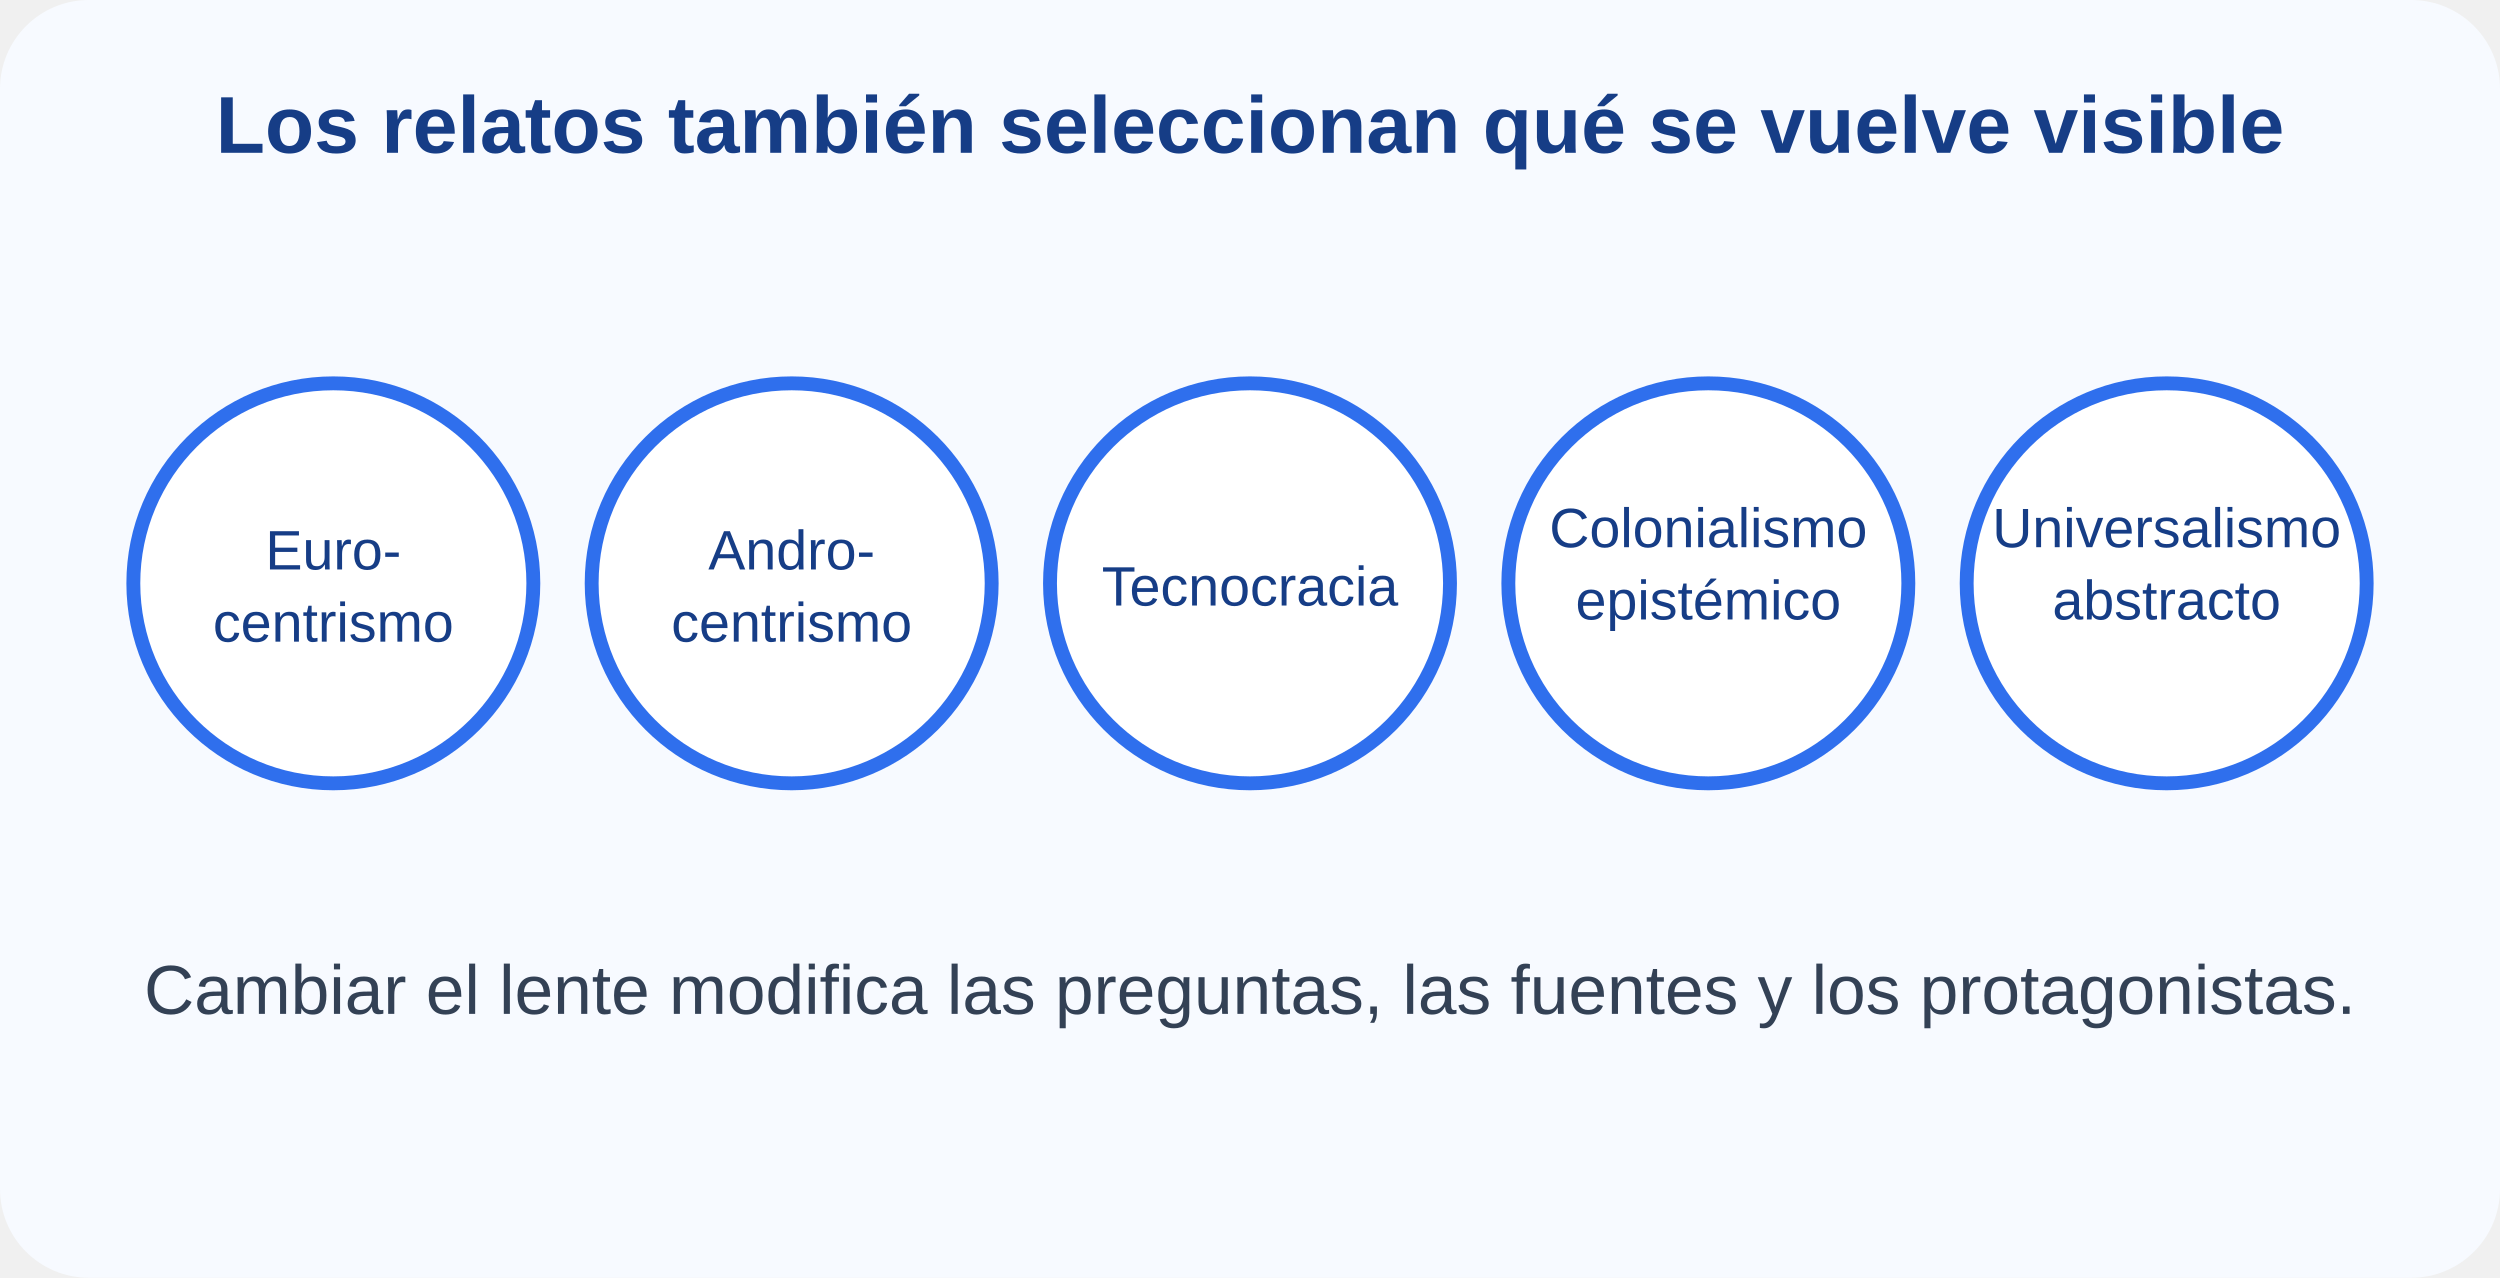
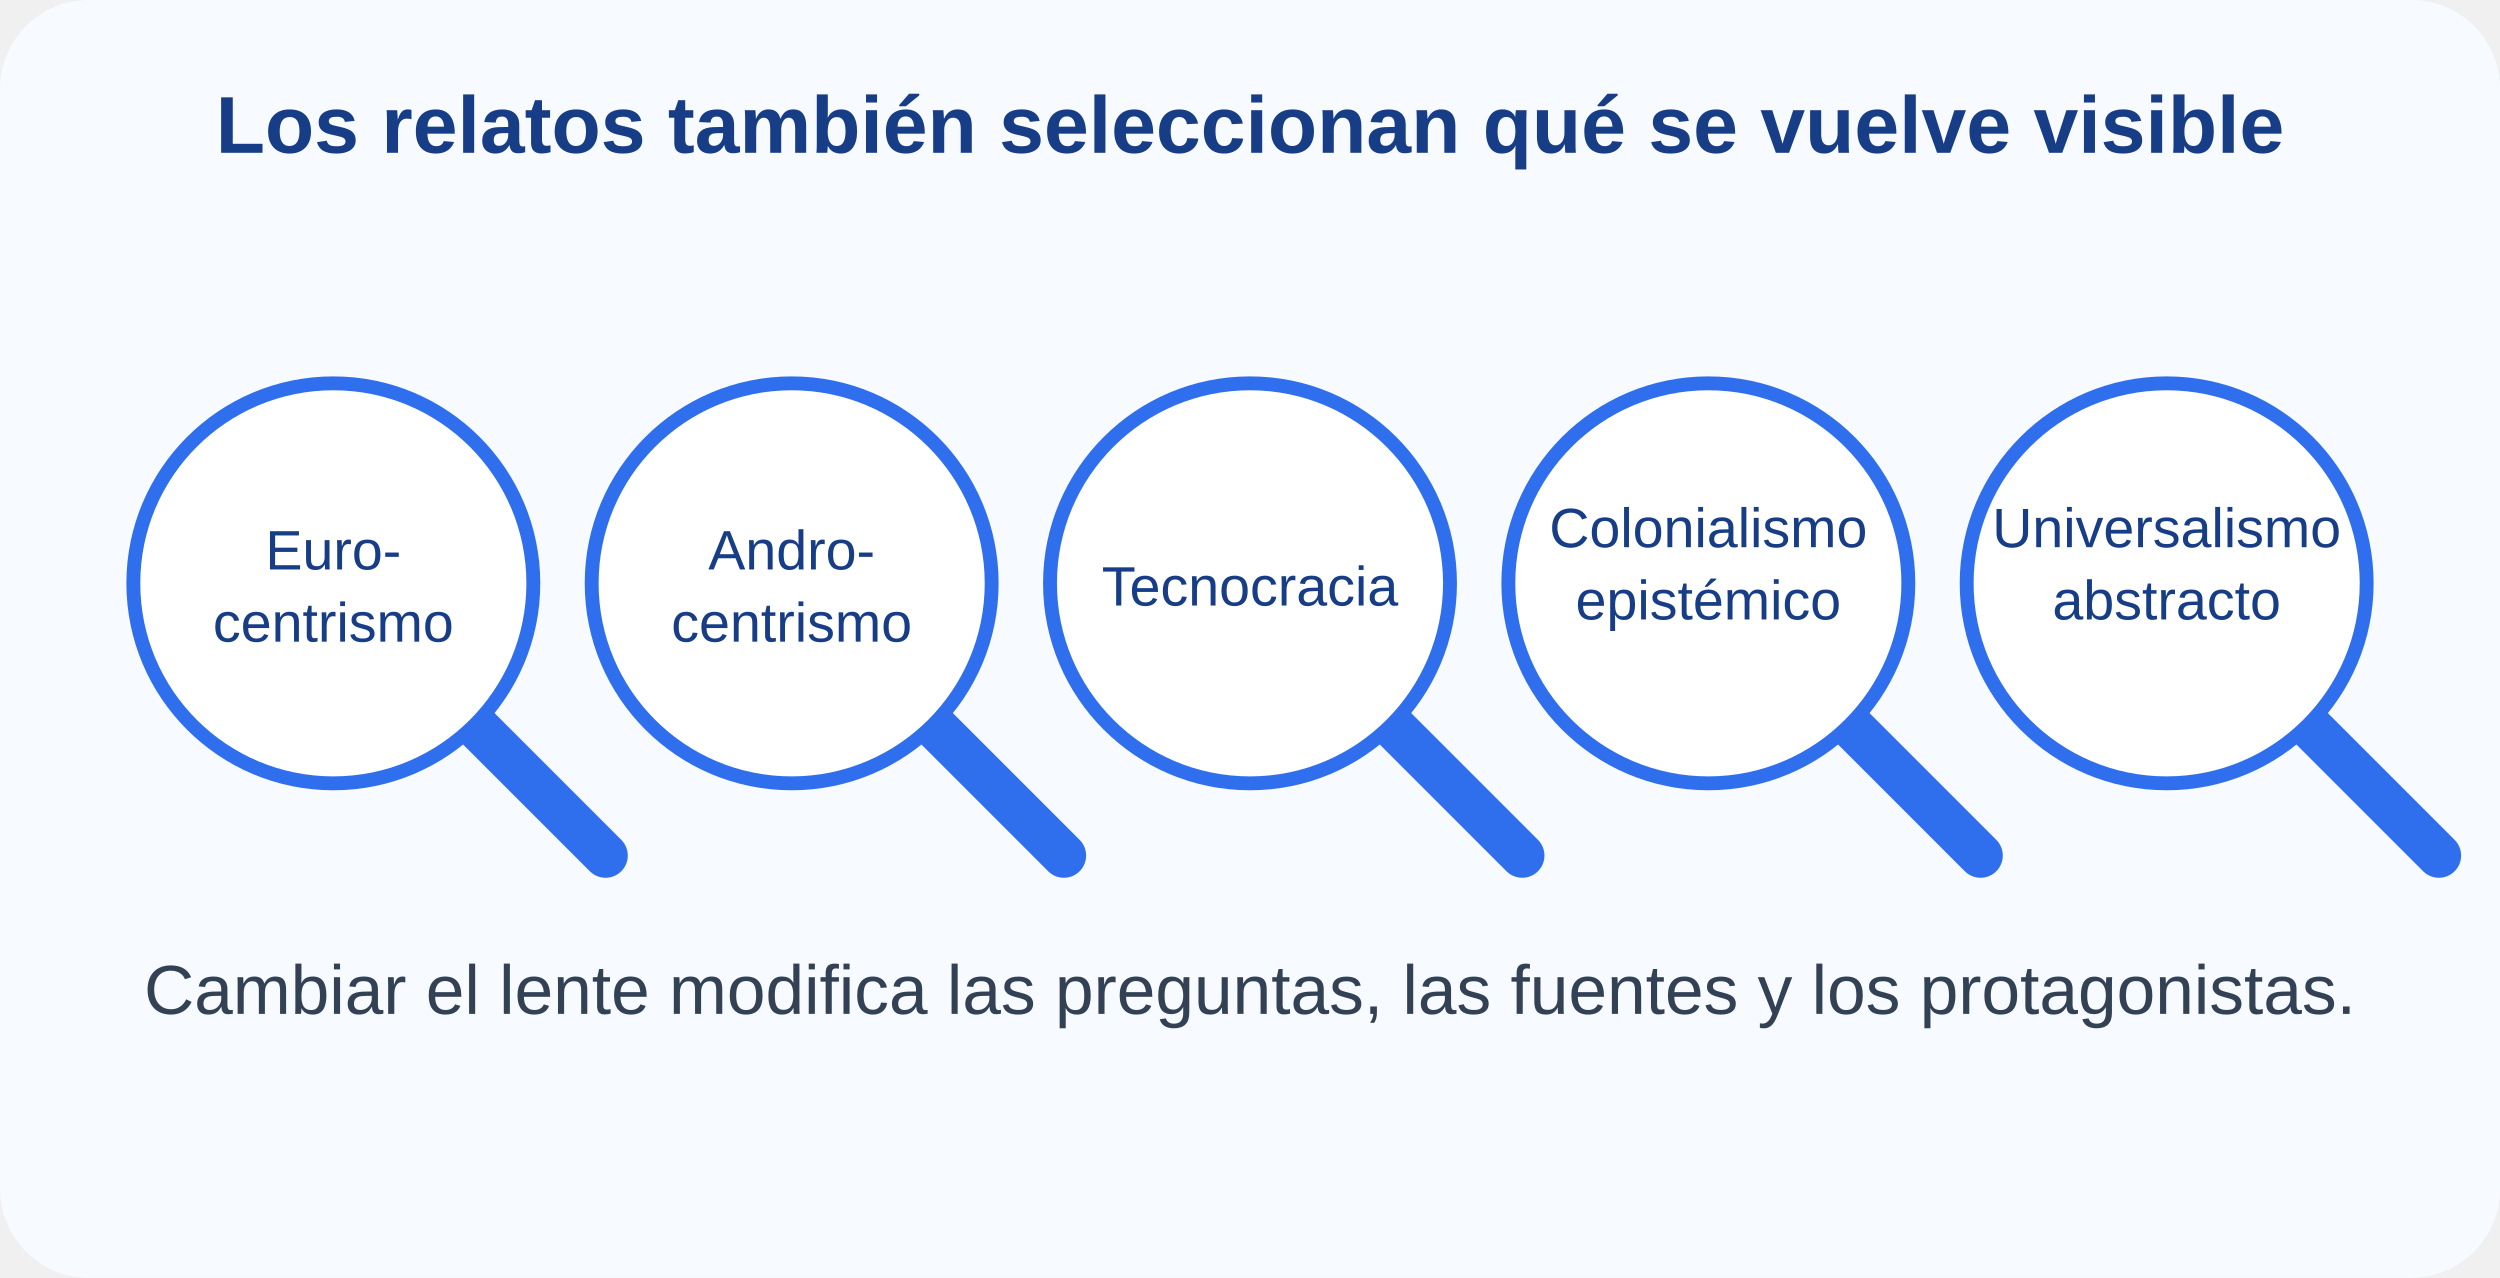
<svg xmlns="http://www.w3.org/2000/svg" viewBox="0 0 900 460" role="img" aria-labelledby="t d">
  <rect width="900" height="460" rx="32" fill="#f7faff" />
  <g font-family="Arial" text-anchor="middle">
-     <text x="450" y="55" font-size="29" fill="#163d86" font-weight="700">Los relatos también seleccionan qué se vuelve visible</text>
+     <text x="450" y="55" font-size="29" fill="#163d86" font-weight="700">
+       Los relatos también seleccionan qué se vuelve visible
+     </text>
+     <g stroke="#2f6fed" stroke-width="16" stroke-linecap="round">
+       <line x1="166" y1="256" x2="218" y2="308" />
+       <line x1="331" y1="256" x2="383" y2="308" />
+       <line x1="496" y1="256" x2="548" y2="308" />
+       <line x1="661" y1="256" x2="713" y2="308" />
+       <line x1="826" y1="256" x2="878" y2="308" />
+     </g>
    <g stroke="#2f6fed" stroke-width="5" fill="#fff">
      <circle cx="120" cy="210" r="72" />
      <circle cx="285" cy="210" r="72" />
      <circle cx="450" cy="210" r="72" />
      <circle cx="615" cy="210" r="72" />
      <circle cx="780" cy="210" r="72" />
    </g>
    <g fill="#163d86" font-size="20">
      <text x="120" y="205">Euro-</text>
      <text x="120" y="231">centrismo</text>
      <text x="285" y="205">Andro-</text>
      <text x="285" y="231">centrismo</text>
      <text x="450" y="218">Tecnocracia</text>
      <text x="615" y="197">Colonialismo</text>
      <text x="615" y="223">epistémico</text>
      <text x="780" y="197">Universalismo</text>
      <text x="780" y="223">abstracto</text>
    </g>
-     <text x="450" y="365" font-size="25" fill="#334155">Cambiar el lente modifica las preguntas, las fuentes y los protagonistas.</text>
+     <text x="450" y="365" font-size="25" fill="#334155">
+       Cambiar el lente modifica las preguntas, las fuentes y los protagonistas.
+     </text>
  </g>
</svg>
